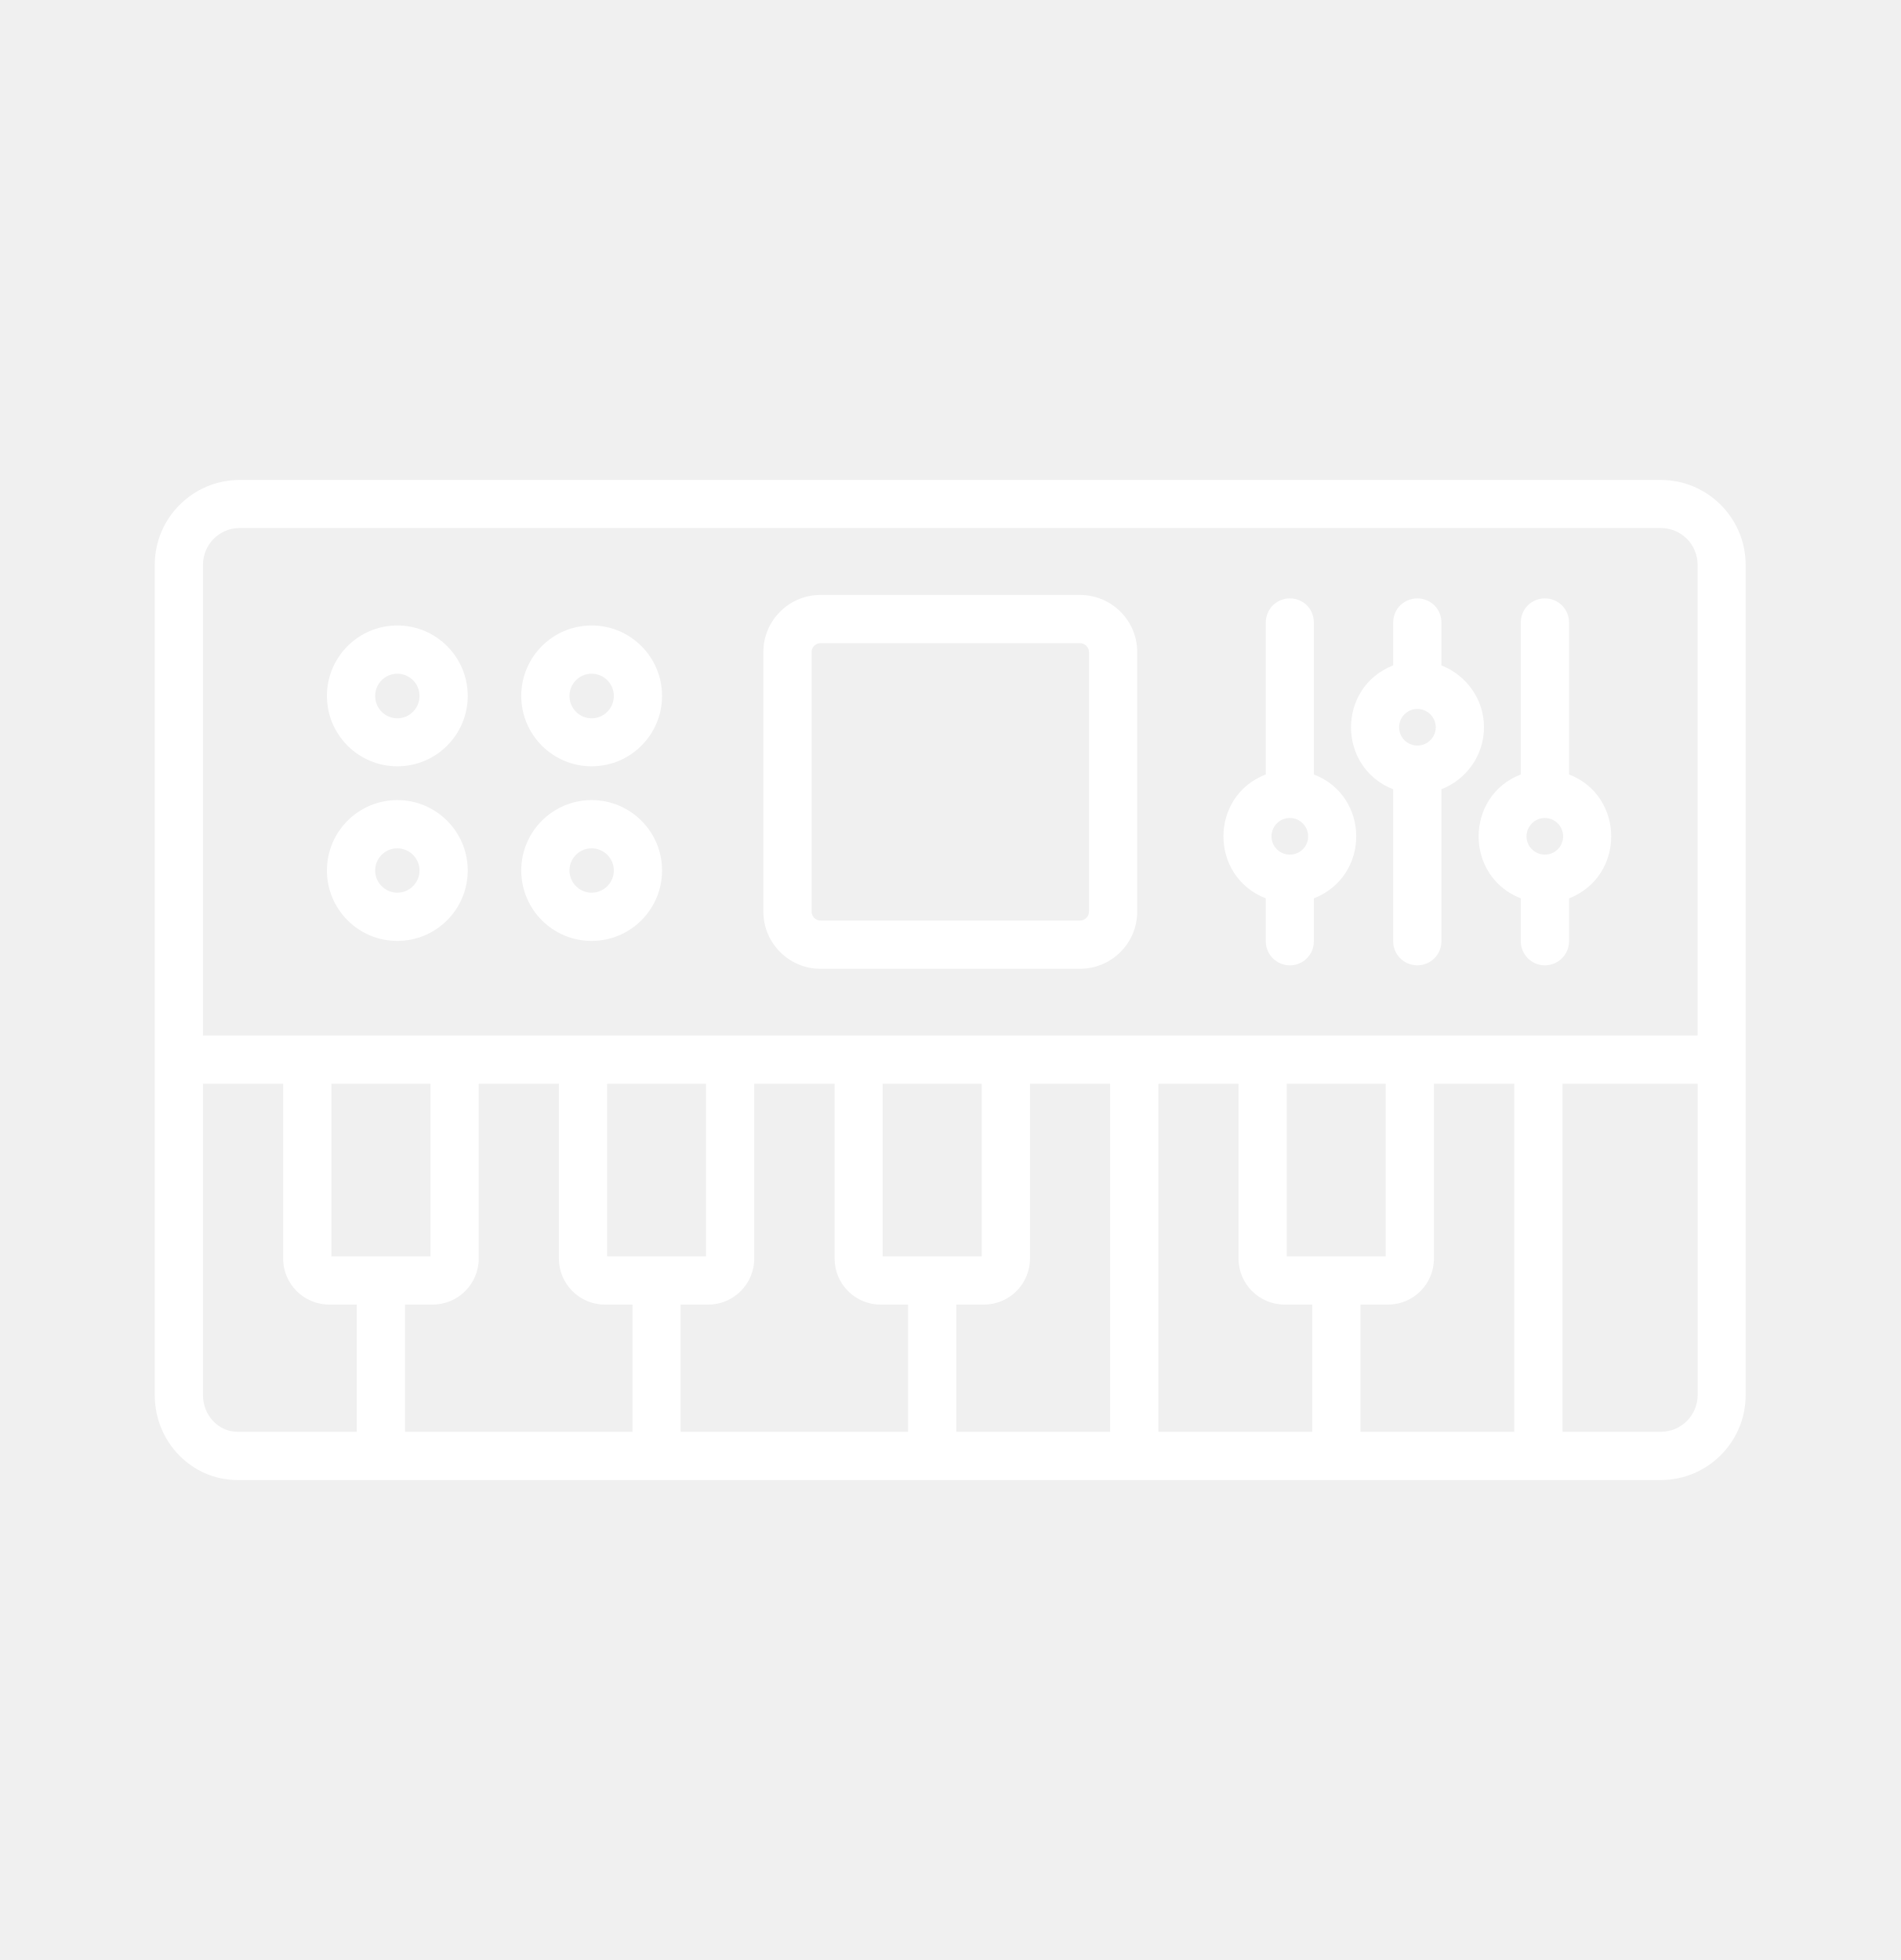
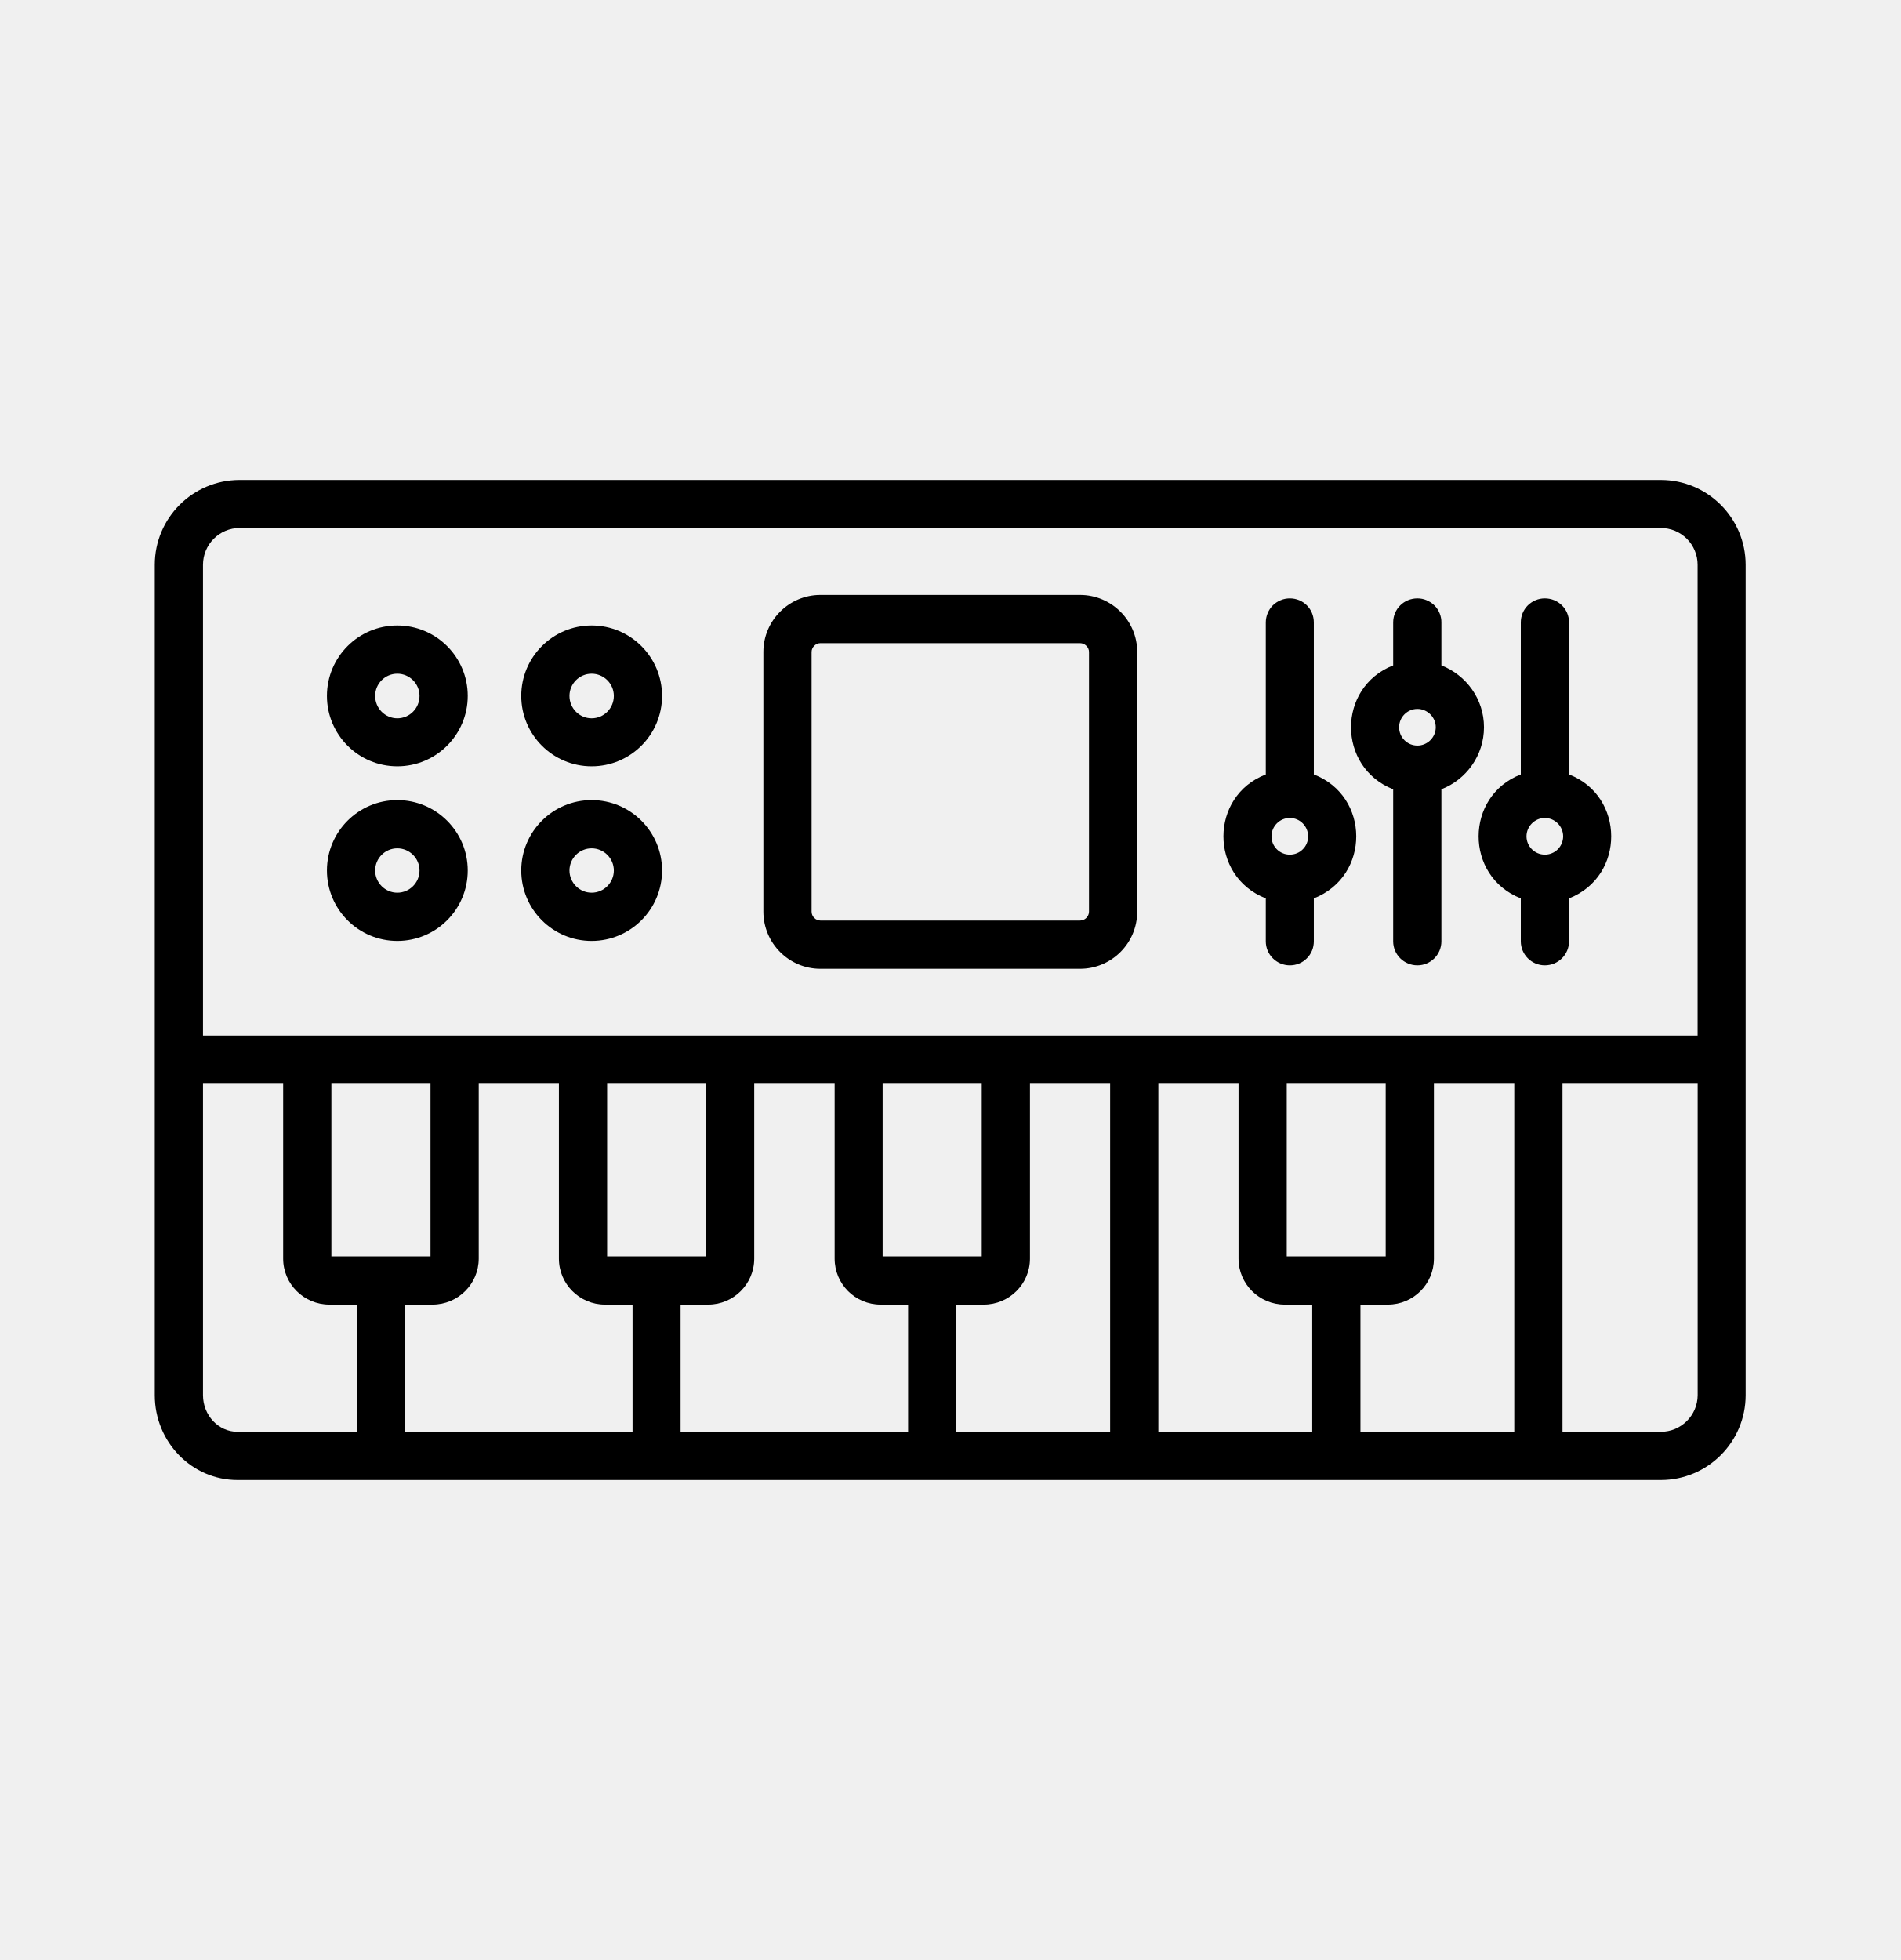
<svg xmlns="http://www.w3.org/2000/svg" width="32" height="33" viewBox="0 0 32 33" fill="none">
-   <path fill-rule="evenodd" clip-rule="evenodd" d="M23.867 12.553C23.827 12.553 23.787 12.545 23.749 12.53C23.712 12.514 23.677 12.491 23.649 12.463C23.62 12.434 23.597 12.4 23.582 12.363C23.567 12.325 23.559 12.285 23.559 12.244C23.559 12.076 23.696 11.936 23.867 11.936C24.035 11.936 24.176 12.076 24.176 12.244C24.176 12.416 24.035 12.553 23.867 12.553ZM24.988 12.244C24.988 11.771 24.69 11.367 24.271 11.203V10.48C24.272 10.426 24.261 10.374 24.241 10.325C24.221 10.275 24.191 10.231 24.154 10.193C24.116 10.156 24.071 10.126 24.022 10.106C23.973 10.085 23.92 10.075 23.867 10.075C23.641 10.075 23.459 10.253 23.459 10.48V11.203C22.511 11.576 22.514 12.917 23.459 13.289V15.849C23.459 16.072 23.641 16.253 23.867 16.253C24.09 16.253 24.271 16.072 24.271 15.849V13.289C24.69 13.125 24.988 12.72 24.988 12.244ZM26.012 14.389C25.844 14.389 25.704 14.252 25.704 14.081C25.704 13.913 25.844 13.772 26.012 13.772C26.183 13.772 26.321 13.913 26.321 14.081C26.321 14.121 26.313 14.162 26.297 14.199C26.282 14.237 26.259 14.271 26.231 14.299C26.202 14.328 26.168 14.351 26.13 14.366C26.093 14.382 26.053 14.389 26.012 14.389ZM26.42 13.039C27.361 13.402 27.373 14.751 26.42 15.126V15.849C26.42 16.072 26.238 16.253 26.012 16.253C25.79 16.253 25.608 16.072 25.608 15.849V15.126C24.655 14.751 24.667 13.402 25.608 13.039V10.48C25.608 10.426 25.618 10.374 25.638 10.325C25.659 10.275 25.688 10.231 25.726 10.193C25.764 10.156 25.808 10.126 25.857 10.106C25.906 10.085 25.959 10.075 26.012 10.075C26.238 10.075 26.42 10.253 26.42 10.48V13.039ZM21.719 14.389C21.678 14.389 21.638 14.382 21.601 14.366C21.563 14.351 21.529 14.328 21.5 14.299C21.472 14.271 21.449 14.237 21.433 14.199C21.418 14.162 21.41 14.121 21.41 14.081C21.41 13.913 21.547 13.772 21.719 13.772C21.89 13.772 22.027 13.913 22.027 14.081C22.027 14.121 22.02 14.162 22.004 14.199C21.989 14.237 21.966 14.271 21.937 14.299C21.909 14.328 21.875 14.351 21.837 14.366C21.799 14.382 21.759 14.389 21.719 14.389ZM22.123 13.039C23.069 13.403 23.081 14.749 22.123 15.126V15.849C22.123 15.902 22.113 15.955 22.093 16.004C22.073 16.053 22.043 16.098 22.005 16.135C21.968 16.173 21.923 16.203 21.874 16.223C21.825 16.243 21.772 16.253 21.719 16.253C21.496 16.253 21.314 16.072 21.314 15.849V15.126C20.357 14.749 20.369 13.403 21.314 13.039V10.48C21.314 10.426 21.325 10.374 21.345 10.325C21.365 10.275 21.395 10.231 21.432 10.193C21.47 10.156 21.515 10.126 21.564 10.106C21.613 10.085 21.666 10.075 21.719 10.075C21.945 10.075 22.123 10.253 22.123 10.48V13.039ZM9.962 15.03C9.757 15.03 9.589 14.862 9.589 14.656C9.589 14.451 9.757 14.283 9.962 14.283C10.168 14.283 10.336 14.451 10.336 14.656C10.336 14.862 10.168 15.03 9.962 15.03ZM9.962 13.471C9.308 13.471 8.777 14.002 8.777 14.656C8.777 15.311 9.308 15.842 9.962 15.842C10.617 15.842 11.148 15.311 11.148 14.656C11.148 14.002 10.617 13.471 9.962 13.471ZM6.69 12.094C6.485 12.094 6.317 11.926 6.317 11.717C6.317 11.511 6.484 11.343 6.69 11.343C6.896 11.343 7.064 11.511 7.064 11.717C7.064 11.926 6.896 12.094 6.69 12.094ZM6.69 10.531C6.036 10.531 5.505 11.062 5.505 11.717C5.505 12.371 6.036 12.902 6.69 12.902C7.345 12.902 7.876 12.371 7.876 11.717C7.876 11.062 7.345 10.531 6.69 10.531ZM6.69 15.03C6.485 15.03 6.317 14.862 6.317 14.656C6.317 14.451 6.484 14.283 6.69 14.283C6.896 14.283 7.064 14.451 7.064 14.656C7.064 14.862 6.896 15.03 6.69 15.03ZM6.69 13.471C6.036 13.471 5.505 14.002 5.505 14.656C5.505 15.311 6.036 15.842 6.69 15.842C7.345 15.842 7.876 15.311 7.876 14.656C7.876 14.002 7.345 13.471 6.69 13.471ZM9.962 12.094C9.757 12.094 9.589 11.926 9.589 11.717C9.589 11.511 9.757 11.343 9.962 11.343C10.168 11.343 10.336 11.511 10.336 11.717C10.336 11.926 10.168 12.094 9.962 12.094ZM9.962 10.531C9.308 10.531 8.777 11.062 8.777 11.717C8.777 12.371 9.308 12.902 9.962 12.902C10.617 12.902 11.148 12.371 11.148 11.717C11.148 11.062 10.617 10.531 9.962 10.531ZM18.337 15.349C18.337 15.389 18.32 15.427 18.292 15.455C18.264 15.483 18.226 15.499 18.186 15.499H13.814C13.735 15.499 13.666 15.431 13.666 15.349V10.976C13.666 10.898 13.735 10.829 13.814 10.829H18.186C18.268 10.829 18.337 10.898 18.337 10.976V15.349ZM18.186 10.017H13.814C13.286 10.017 12.854 10.449 12.854 10.976V15.349C12.854 15.88 13.286 16.311 13.814 16.311H18.186C18.717 16.311 19.149 15.88 19.149 15.349V10.976C19.149 10.449 18.717 10.017 18.186 10.017ZM28.585 17.435V9.51C28.585 9.428 28.57 9.348 28.538 9.273C28.507 9.197 28.462 9.129 28.404 9.071C28.346 9.014 28.278 8.968 28.203 8.937C28.127 8.906 28.047 8.89 27.965 8.89H4.035C3.695 8.89 3.418 9.167 3.418 9.51V17.435H28.585ZM27.965 24.107H26.31V18.247H28.586V23.49C28.585 23.829 28.308 24.107 27.965 24.107ZM22.908 24.107V21.965H23.37C23.799 21.965 24.145 21.619 24.145 21.191V18.247H25.498V24.107H22.908ZM21.667 21.153H23.333V18.247H21.667V21.153ZM21.798 24.107H19.505V18.247H20.855V21.191C20.855 21.619 21.205 21.965 21.633 21.965H22.096V24.107H21.798ZM16.531 21.153H14.862V18.247H16.531V21.153ZM16.565 21.965H16.103V24.107H18.693V18.247H17.343V21.191C17.343 21.619 16.994 21.965 16.565 21.965ZM14.883 24.107H15.291V21.965H14.828C14.4 21.965 14.054 21.619 14.054 21.191V18.247H12.7V21.191C12.7 21.619 12.351 21.965 11.926 21.965H11.46V24.107H14.883ZM7.249 21.153H5.58V18.247H7.249V21.153ZM10.185 21.965C9.76 21.965 9.411 21.619 9.411 21.191V18.247H8.061V21.191C8.061 21.619 7.711 21.965 7.283 21.965H6.82V24.107H10.651V21.965H10.185ZM10.223 21.153V18.247H11.888V21.153H10.223ZM5.748 24.107H6.008V21.965H5.546C5.117 21.965 4.768 21.619 4.768 21.191V18.247H3.418V23.49C3.418 23.829 3.678 24.107 4 24.107H5.748ZM27.965 8.081H4.035C3.246 8.081 2.606 8.722 2.606 9.51V23.49C2.606 24.278 3.229 24.919 4 24.919H27.965C28.753 24.919 29.394 24.278 29.394 23.49V9.51C29.394 8.722 28.753 8.081 27.965 8.081Z" fill="white" />
+   <path fill-rule="evenodd" clip-rule="evenodd" d="M23.867 12.553C23.827 12.553 23.787 12.545 23.749 12.53C23.712 12.514 23.677 12.491 23.649 12.463C23.62 12.434 23.597 12.4 23.582 12.363C23.567 12.325 23.559 12.285 23.559 12.244C23.559 12.076 23.696 11.936 23.867 11.936C24.035 11.936 24.176 12.076 24.176 12.244C24.176 12.416 24.035 12.553 23.867 12.553ZM24.988 12.244C24.988 11.771 24.69 11.367 24.271 11.203V10.48C24.272 10.426 24.261 10.374 24.241 10.325C24.221 10.275 24.191 10.231 24.154 10.193C24.116 10.156 24.071 10.126 24.022 10.106C23.973 10.085 23.92 10.075 23.867 10.075C23.641 10.075 23.459 10.253 23.459 10.48V11.203C22.511 11.576 22.514 12.917 23.459 13.289V15.849C23.459 16.072 23.641 16.253 23.867 16.253C24.09 16.253 24.271 16.072 24.271 15.849V13.289C24.69 13.125 24.988 12.72 24.988 12.244ZM26.012 14.389C25.844 14.389 25.704 14.252 25.704 14.081C25.704 13.913 25.844 13.772 26.012 13.772C26.183 13.772 26.321 13.913 26.321 14.081C26.321 14.121 26.313 14.162 26.297 14.199C26.282 14.237 26.259 14.271 26.231 14.299C26.202 14.328 26.168 14.351 26.13 14.366C26.093 14.382 26.053 14.389 26.012 14.389ZM26.42 13.039C27.361 13.402 27.373 14.751 26.42 15.126V15.849C26.42 16.072 26.238 16.253 26.012 16.253C25.79 16.253 25.608 16.072 25.608 15.849V15.126C24.655 14.751 24.667 13.402 25.608 13.039V10.48C25.608 10.426 25.618 10.374 25.638 10.325C25.659 10.275 25.688 10.231 25.726 10.193C25.764 10.156 25.808 10.126 25.857 10.106C25.906 10.085 25.959 10.075 26.012 10.075C26.238 10.075 26.42 10.253 26.42 10.48V13.039ZM21.719 14.389C21.678 14.389 21.638 14.382 21.601 14.366C21.563 14.351 21.529 14.328 21.5 14.299C21.472 14.271 21.449 14.237 21.433 14.199C21.418 14.162 21.41 14.121 21.41 14.081C21.41 13.913 21.547 13.772 21.719 13.772C21.89 13.772 22.027 13.913 22.027 14.081C22.027 14.121 22.02 14.162 22.004 14.199C21.989 14.237 21.966 14.271 21.937 14.299C21.909 14.328 21.875 14.351 21.837 14.366C21.799 14.382 21.759 14.389 21.719 14.389ZM22.123 13.039C23.069 13.403 23.081 14.749 22.123 15.126V15.849C22.123 15.902 22.113 15.955 22.093 16.004C22.073 16.053 22.043 16.098 22.005 16.135C21.968 16.173 21.923 16.203 21.874 16.223C21.825 16.243 21.772 16.253 21.719 16.253C21.496 16.253 21.314 16.072 21.314 15.849V15.126C20.357 14.749 20.369 13.403 21.314 13.039V10.48C21.314 10.426 21.325 10.374 21.345 10.325C21.365 10.275 21.395 10.231 21.432 10.193C21.47 10.156 21.515 10.126 21.564 10.106C21.613 10.085 21.666 10.075 21.719 10.075C21.945 10.075 22.123 10.253 22.123 10.48V13.039ZM9.962 15.03C9.757 15.03 9.589 14.862 9.589 14.656C9.589 14.451 9.757 14.283 9.962 14.283C10.168 14.283 10.336 14.451 10.336 14.656C10.336 14.862 10.168 15.03 9.962 15.03ZM9.962 13.471C9.308 13.471 8.777 14.002 8.777 14.656C8.777 15.311 9.308 15.842 9.962 15.842C10.617 15.842 11.148 15.311 11.148 14.656C11.148 14.002 10.617 13.471 9.962 13.471ZM6.69 12.094C6.485 12.094 6.317 11.926 6.317 11.717C6.317 11.511 6.484 11.343 6.69 11.343C6.896 11.343 7.064 11.511 7.064 11.717C7.064 11.926 6.896 12.094 6.69 12.094ZM6.69 10.531C6.036 10.531 5.505 11.062 5.505 11.717C5.505 12.371 6.036 12.902 6.69 12.902C7.345 12.902 7.876 12.371 7.876 11.717C7.876 11.062 7.345 10.531 6.69 10.531ZM6.69 15.03C6.485 15.03 6.317 14.862 6.317 14.656C6.317 14.451 6.484 14.283 6.69 14.283C6.896 14.283 7.064 14.451 7.064 14.656C7.064 14.862 6.896 15.03 6.69 15.03ZM6.69 13.471C6.036 13.471 5.505 14.002 5.505 14.656C5.505 15.311 6.036 15.842 6.69 15.842C7.345 15.842 7.876 15.311 7.876 14.656C7.876 14.002 7.345 13.471 6.69 13.471ZM9.962 12.094C9.757 12.094 9.589 11.926 9.589 11.717C9.589 11.511 9.757 11.343 9.962 11.343C10.168 11.343 10.336 11.511 10.336 11.717C10.336 11.926 10.168 12.094 9.962 12.094ZM9.962 10.531C9.308 10.531 8.777 11.062 8.777 11.717C8.777 12.371 9.308 12.902 9.962 12.902C10.617 12.902 11.148 12.371 11.148 11.717C11.148 11.062 10.617 10.531 9.962 10.531ZM18.337 15.349C18.337 15.389 18.32 15.427 18.292 15.455C18.264 15.483 18.226 15.499 18.186 15.499H13.814C13.735 15.499 13.666 15.431 13.666 15.349V10.976C13.666 10.898 13.735 10.829 13.814 10.829H18.186C18.268 10.829 18.337 10.898 18.337 10.976V15.349ZM18.186 10.017H13.814C13.286 10.017 12.854 10.449 12.854 10.976V15.349C12.854 15.88 13.286 16.311 13.814 16.311H18.186C18.717 16.311 19.149 15.88 19.149 15.349V10.976C19.149 10.449 18.717 10.017 18.186 10.017ZM28.585 17.435V9.51C28.585 9.428 28.57 9.348 28.538 9.273C28.507 9.197 28.462 9.129 28.404 9.071C28.346 9.014 28.278 8.968 28.203 8.937C28.127 8.906 28.047 8.89 27.965 8.89H4.035C3.695 8.89 3.418 9.167 3.418 9.51V17.435H28.585ZM27.965 24.107H26.31V18.247H28.586V23.49C28.585 23.829 28.308 24.107 27.965 24.107ZM22.908 24.107V21.965H23.37C23.799 21.965 24.145 21.619 24.145 21.191V18.247H25.498V24.107H22.908ZM21.667 21.153H23.333V18.247H21.667V21.153ZM21.798 24.107H19.505V18.247H20.855V21.191C20.855 21.619 21.205 21.965 21.633 21.965H22.096V24.107H21.798ZM16.531 21.153H14.862V18.247H16.531V21.153ZM16.565 21.965H16.103V24.107H18.693V18.247H17.343V21.191C17.343 21.619 16.994 21.965 16.565 21.965ZM14.883 24.107H15.291V21.965H14.828C14.4 21.965 14.054 21.619 14.054 21.191V18.247H12.7V21.191C12.7 21.619 12.351 21.965 11.926 21.965H11.46V24.107H14.883ZM7.249 21.153H5.58V18.247H7.249V21.153ZM10.185 21.965C9.76 21.965 9.411 21.619 9.411 21.191V18.247H8.061V21.191C8.061 21.619 7.711 21.965 7.283 21.965H6.82V24.107H10.651V21.965H10.185ZM10.223 21.153V18.247H11.888V21.153H10.223ZM5.748 24.107H6.008V21.965H5.546C5.117 21.965 4.768 21.619 4.768 21.191V18.247H3.418V23.49C3.418 23.829 3.678 24.107 4 24.107H5.748ZM27.965 8.081H4.035C3.246 8.081 2.606 8.722 2.606 9.51V23.49C2.606 24.278 3.229 24.919 4 24.919H27.965C28.753 24.919 29.394 24.278 29.394 23.49V9.51C29.394 8.722 28.753 8.081 27.965 8.081Z" fill="currentColor" />
</svg>
